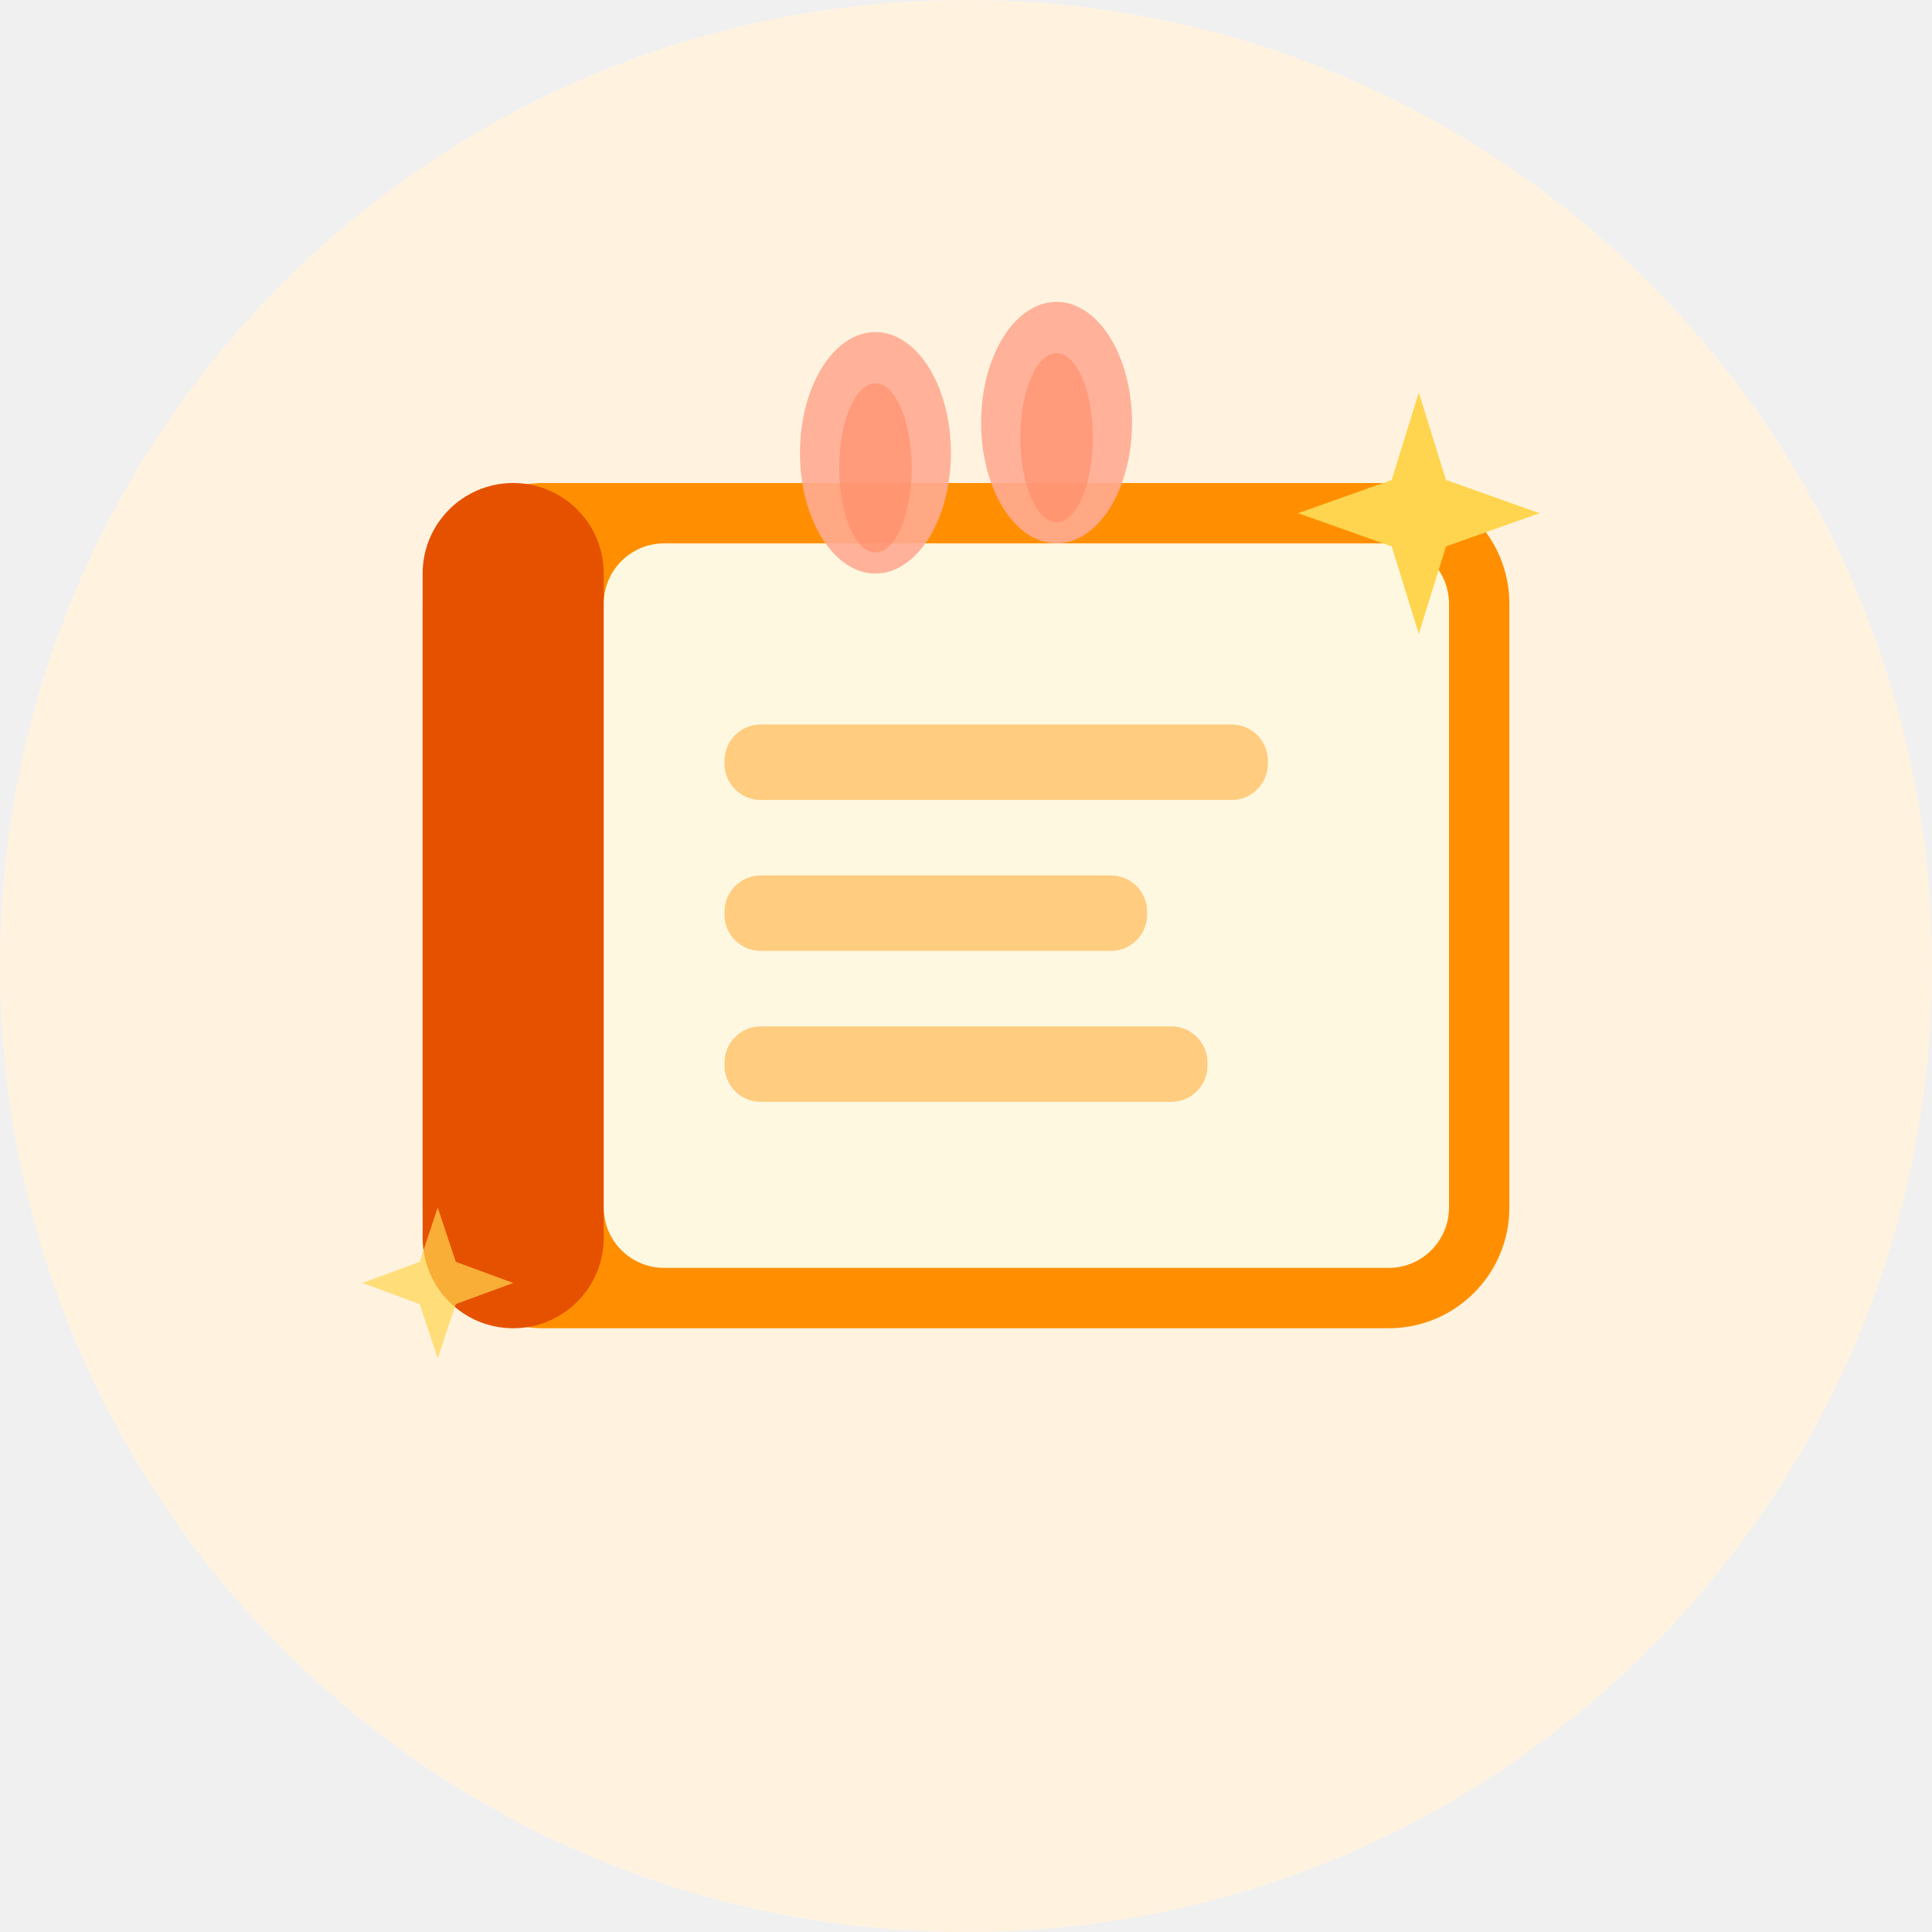
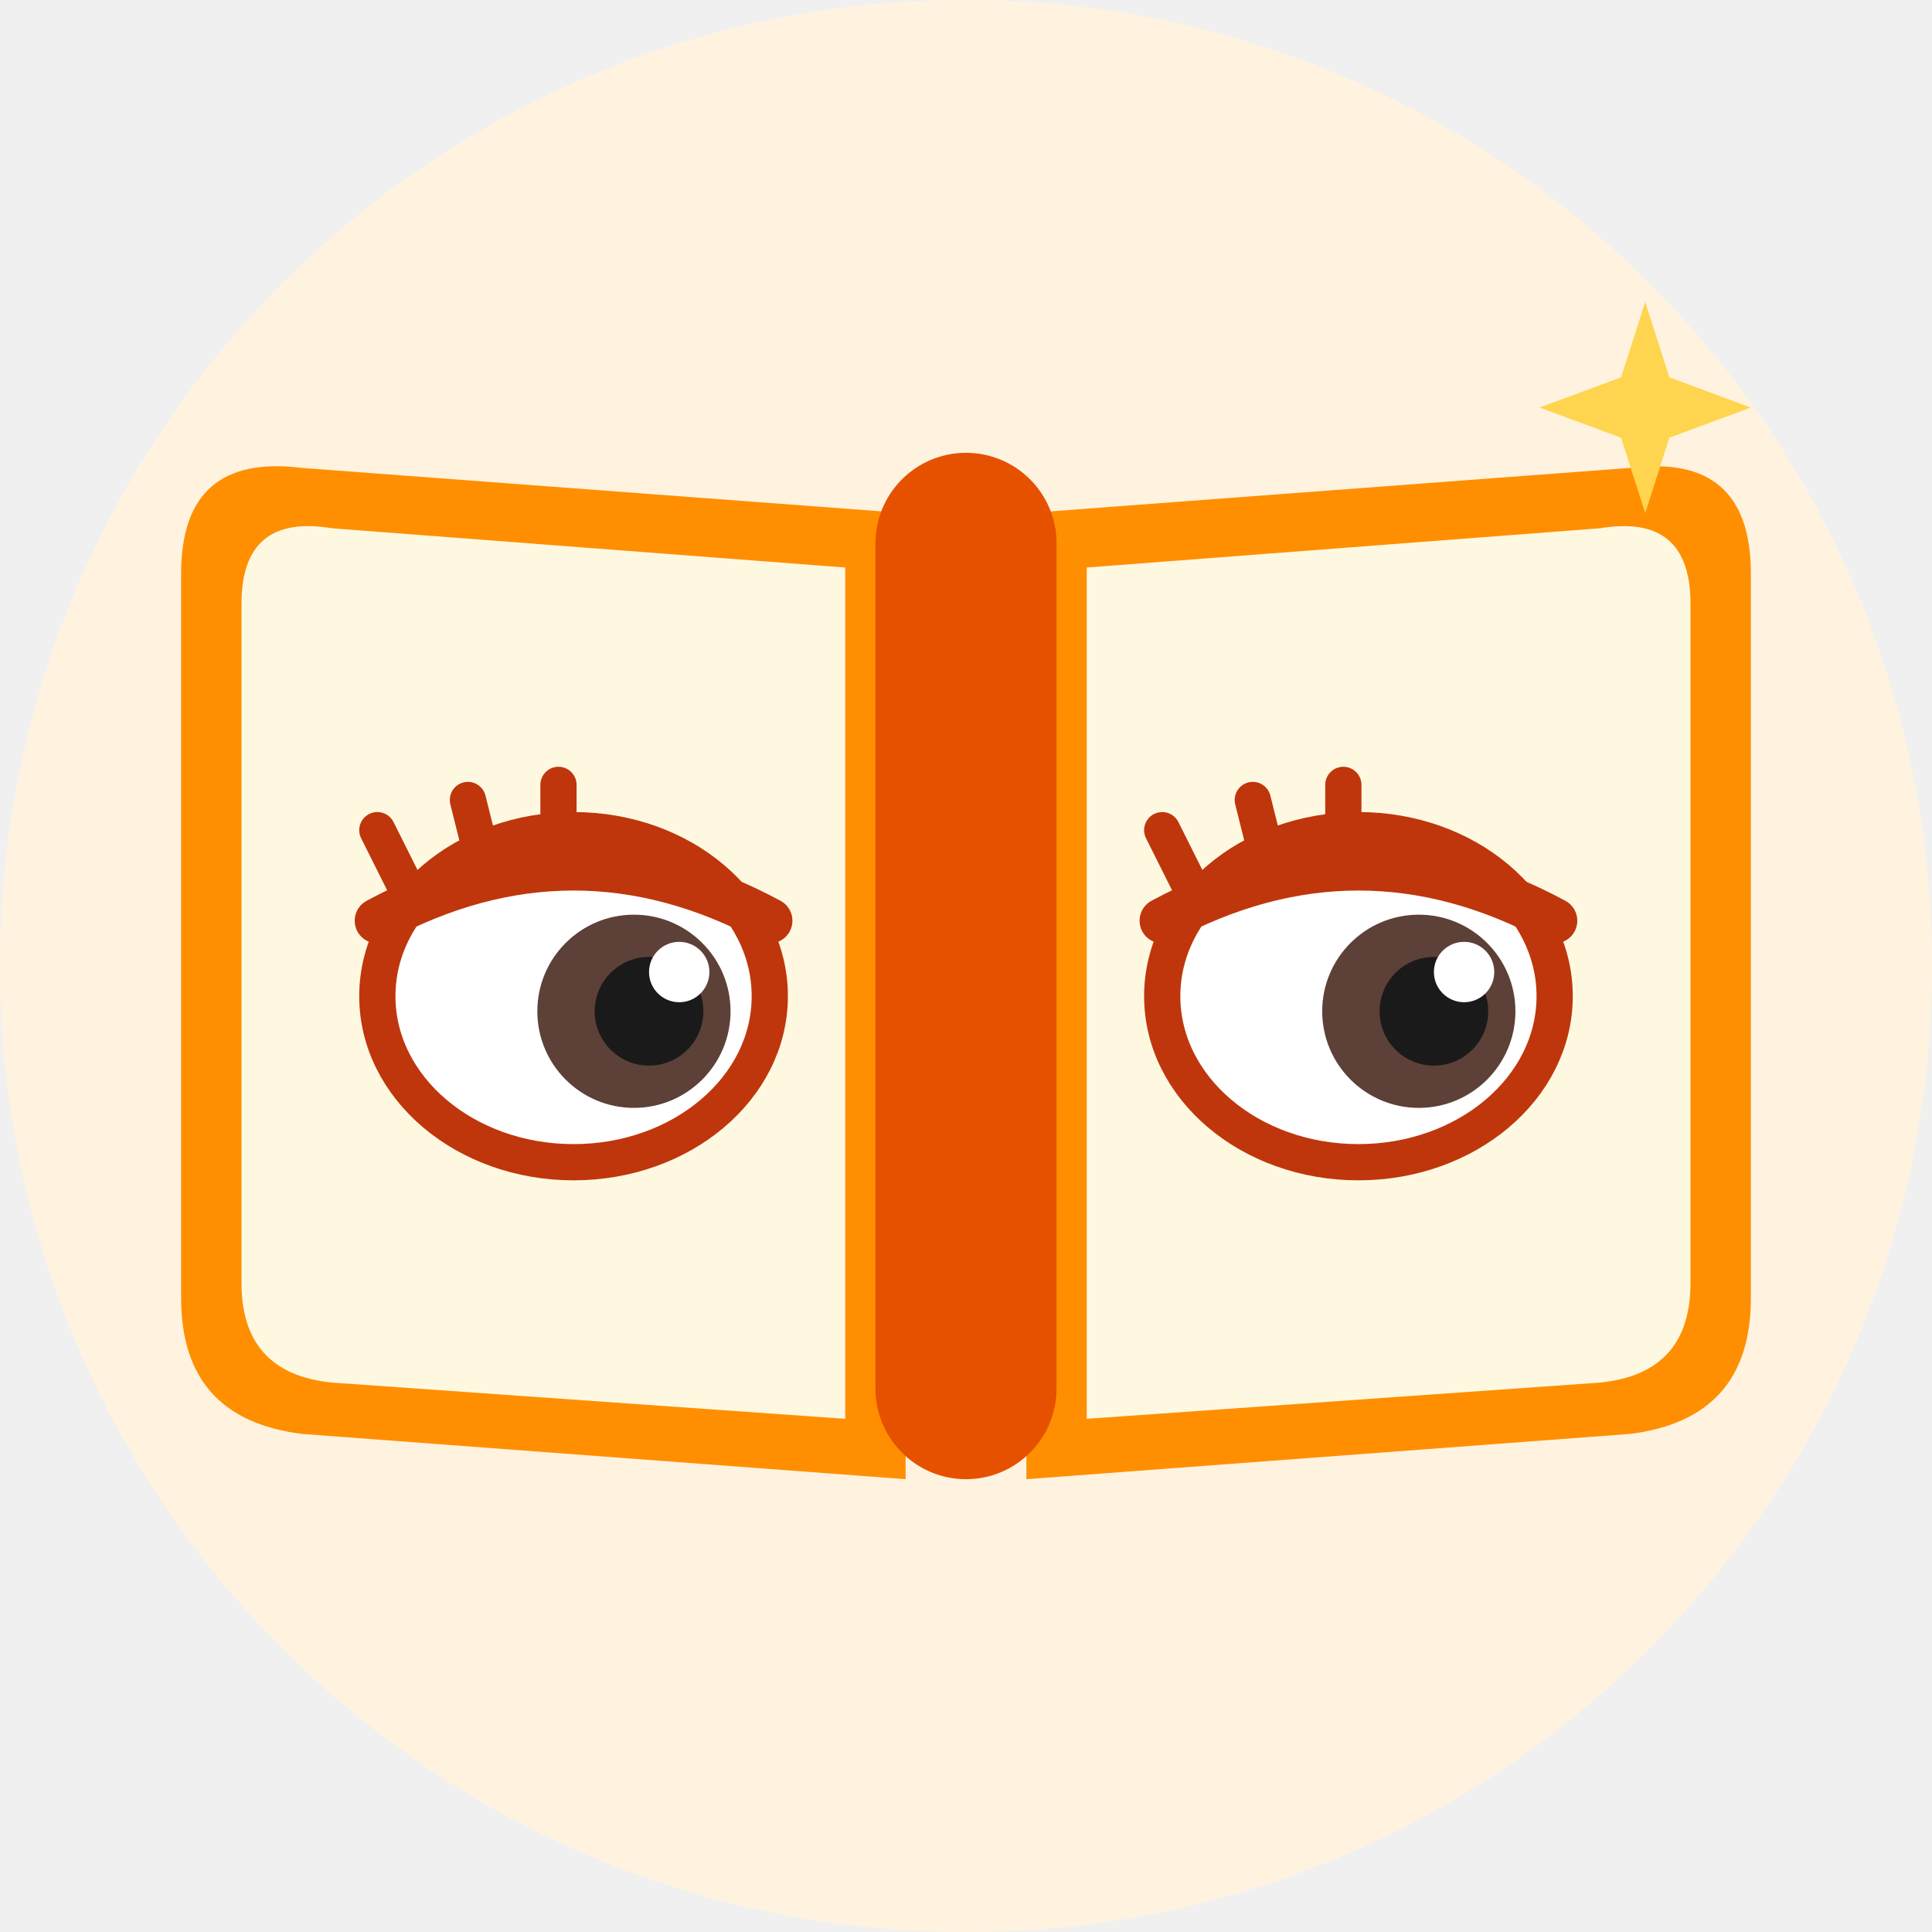
<svg xmlns="http://www.w3.org/2000/svg" viewBox="0 0 64 64" fill="none">
  <circle cx="32" cy="32" r="32" fill="#FFF3E0" />
-   <rect x="14" y="16" width="36" height="28" rx="4" fill="#FF8F00" />
-   <rect x="14" y="16" width="6" height="28" rx="3" fill="#E65100" />
-   <rect x="20" y="18" width="28" height="24" rx="2" fill="#FFF8E1" />
-   <rect x="24" y="24" width="18" height="2.5" rx="1.2" fill="#FFCC80" />
-   <rect x="24" y="29" width="14" height="2.5" rx="1.2" fill="#FFCC80" />
-   <rect x="24" y="34" width="16" height="2.5" rx="1.2" fill="#FFCC80" />
-   <g transform="translate(43, 13)">
-     <path d="M4 0 L4.9 2.9 L8 4 L4.9 5.1 L4 8 L3.1 5.1 L0 4 L3.1 2.9 Z" fill="#FFD54F" />
+   <path d="M6 19 Q6 15 10 15.5 L30 17 L30 49 L10 47.5 Q6 47 6 43 Z" fill="#FF8F00" />
+   <path d="M8 20 Q8 17 11 17.5 L28 18.8 L28 47 L11 45.8 Q8 45.5 8 42.5 Z" fill="#FFF8E1" />
+   <path d="M34 17 L54 15.5 Q58 15 58 19 L58 43 Q58 47 54 47.5 L34 49 Z" fill="#FF8F00" />
+   <path d="M36 18.8 L53 17.5 Q56 17 56 20 L56 42.5 Q56 45.5 53 45.8 L36 47 Z" fill="#FFF8E1" />
+   <rect x="29" y="15" width="6" height="34" rx="3" fill="#E65100" />
+   <ellipse cx="19" cy="33" rx="6.5" ry="5.5" fill="white" />
+   <ellipse cx="19" cy="33" rx="6.5" ry="5.5" fill="none" stroke="#BF360C" stroke-width="1.2" />
+   <path d="M12.5 30.5 Q19 27 25.5 30.5" stroke="#BF360C" stroke-width="1.5" stroke-linecap="round" fill="none" />
+   <circle cx="21" cy="33.5" r="3.2" fill="#5D4037" />
+   <circle cx="21.5" cy="33.5" r="1.8" fill="#1A1A1A" />
+   <circle cx="22.5" cy="32.2" r="1" fill="white" />
+   <line x1="13.5" y1="29.5" x2="12.5" y2="27.5" stroke="#BF360C" stroke-width="1.2" stroke-linecap="round" />
+   <line x1="16" y1="28.5" x2="15.5" y2="26.5" stroke="#BF360C" stroke-width="1.2" stroke-linecap="round" />
+   <line x1="18.5" y1="28" x2="18.5" y2="26" stroke="#BF360C" stroke-width="1.2" stroke-linecap="round" />
+   <ellipse cx="45" cy="33" rx="6.5" ry="5.5" fill="white" />
+   <ellipse cx="45" cy="33" rx="6.5" ry="5.5" fill="none" stroke="#BF360C" stroke-width="1.2" />
+   <path d="M38.5 30.5 Q45 27 51.5 30.5" stroke="#BF360C" stroke-width="1.5" stroke-linecap="round" fill="none" />
+   <circle cx="47" cy="33.5" r="3.2" fill="#5D4037" />
+   <circle cx="47.5" cy="33.5" r="1.8" fill="#1A1A1A" />
+   <circle cx="48.5" cy="32.2" r="1" fill="white" />
+   <line x1="39.5" y1="29.5" x2="38.5" y2="27.5" stroke="#BF360C" stroke-width="1.2" stroke-linecap="round" />
+   <line x1="42" y1="28.5" x2="41.5" y2="26.5" stroke="#BF360C" stroke-width="1.2" stroke-linecap="round" />
+   <line x1="44.5" y1="28" x2="44.5" y2="26" stroke="#BF360C" stroke-width="1.2" stroke-linecap="round" />
+   <g transform="translate(51,10)">
+     <path d="M3.5 0 L4.3 2.5 L7 3.5 L4.3 4.5 L3.5 7 L2.7 4.5 L0 3.5 L2.7 2.5 Z" fill="#FFD54F" />
  </g>
-   <g transform="translate(12, 40)">
-     <path d="M2.5 0 L3.1 1.8 L5 2.5 L3.1 3.2 L2.5 5 L1.9 3.2 L0 2.5 L1.9 1.8 Z" fill="#FFD54F" opacity="0.7" />
-   </g>
-   <ellipse cx="29" cy="15" rx="2.5" ry="4" fill="#FFAB91" opacity="0.9" />
-   <ellipse cx="35" cy="14" rx="2.5" ry="4" fill="#FFAB91" opacity="0.9" />
-   <ellipse cx="29" cy="15.5" rx="1.2" ry="2.8" fill="#FF8A65" opacity="0.6" />
-   <ellipse cx="35" cy="14.5" rx="1.2" ry="2.8" fill="#FF8A65" opacity="0.6" />
</svg>
